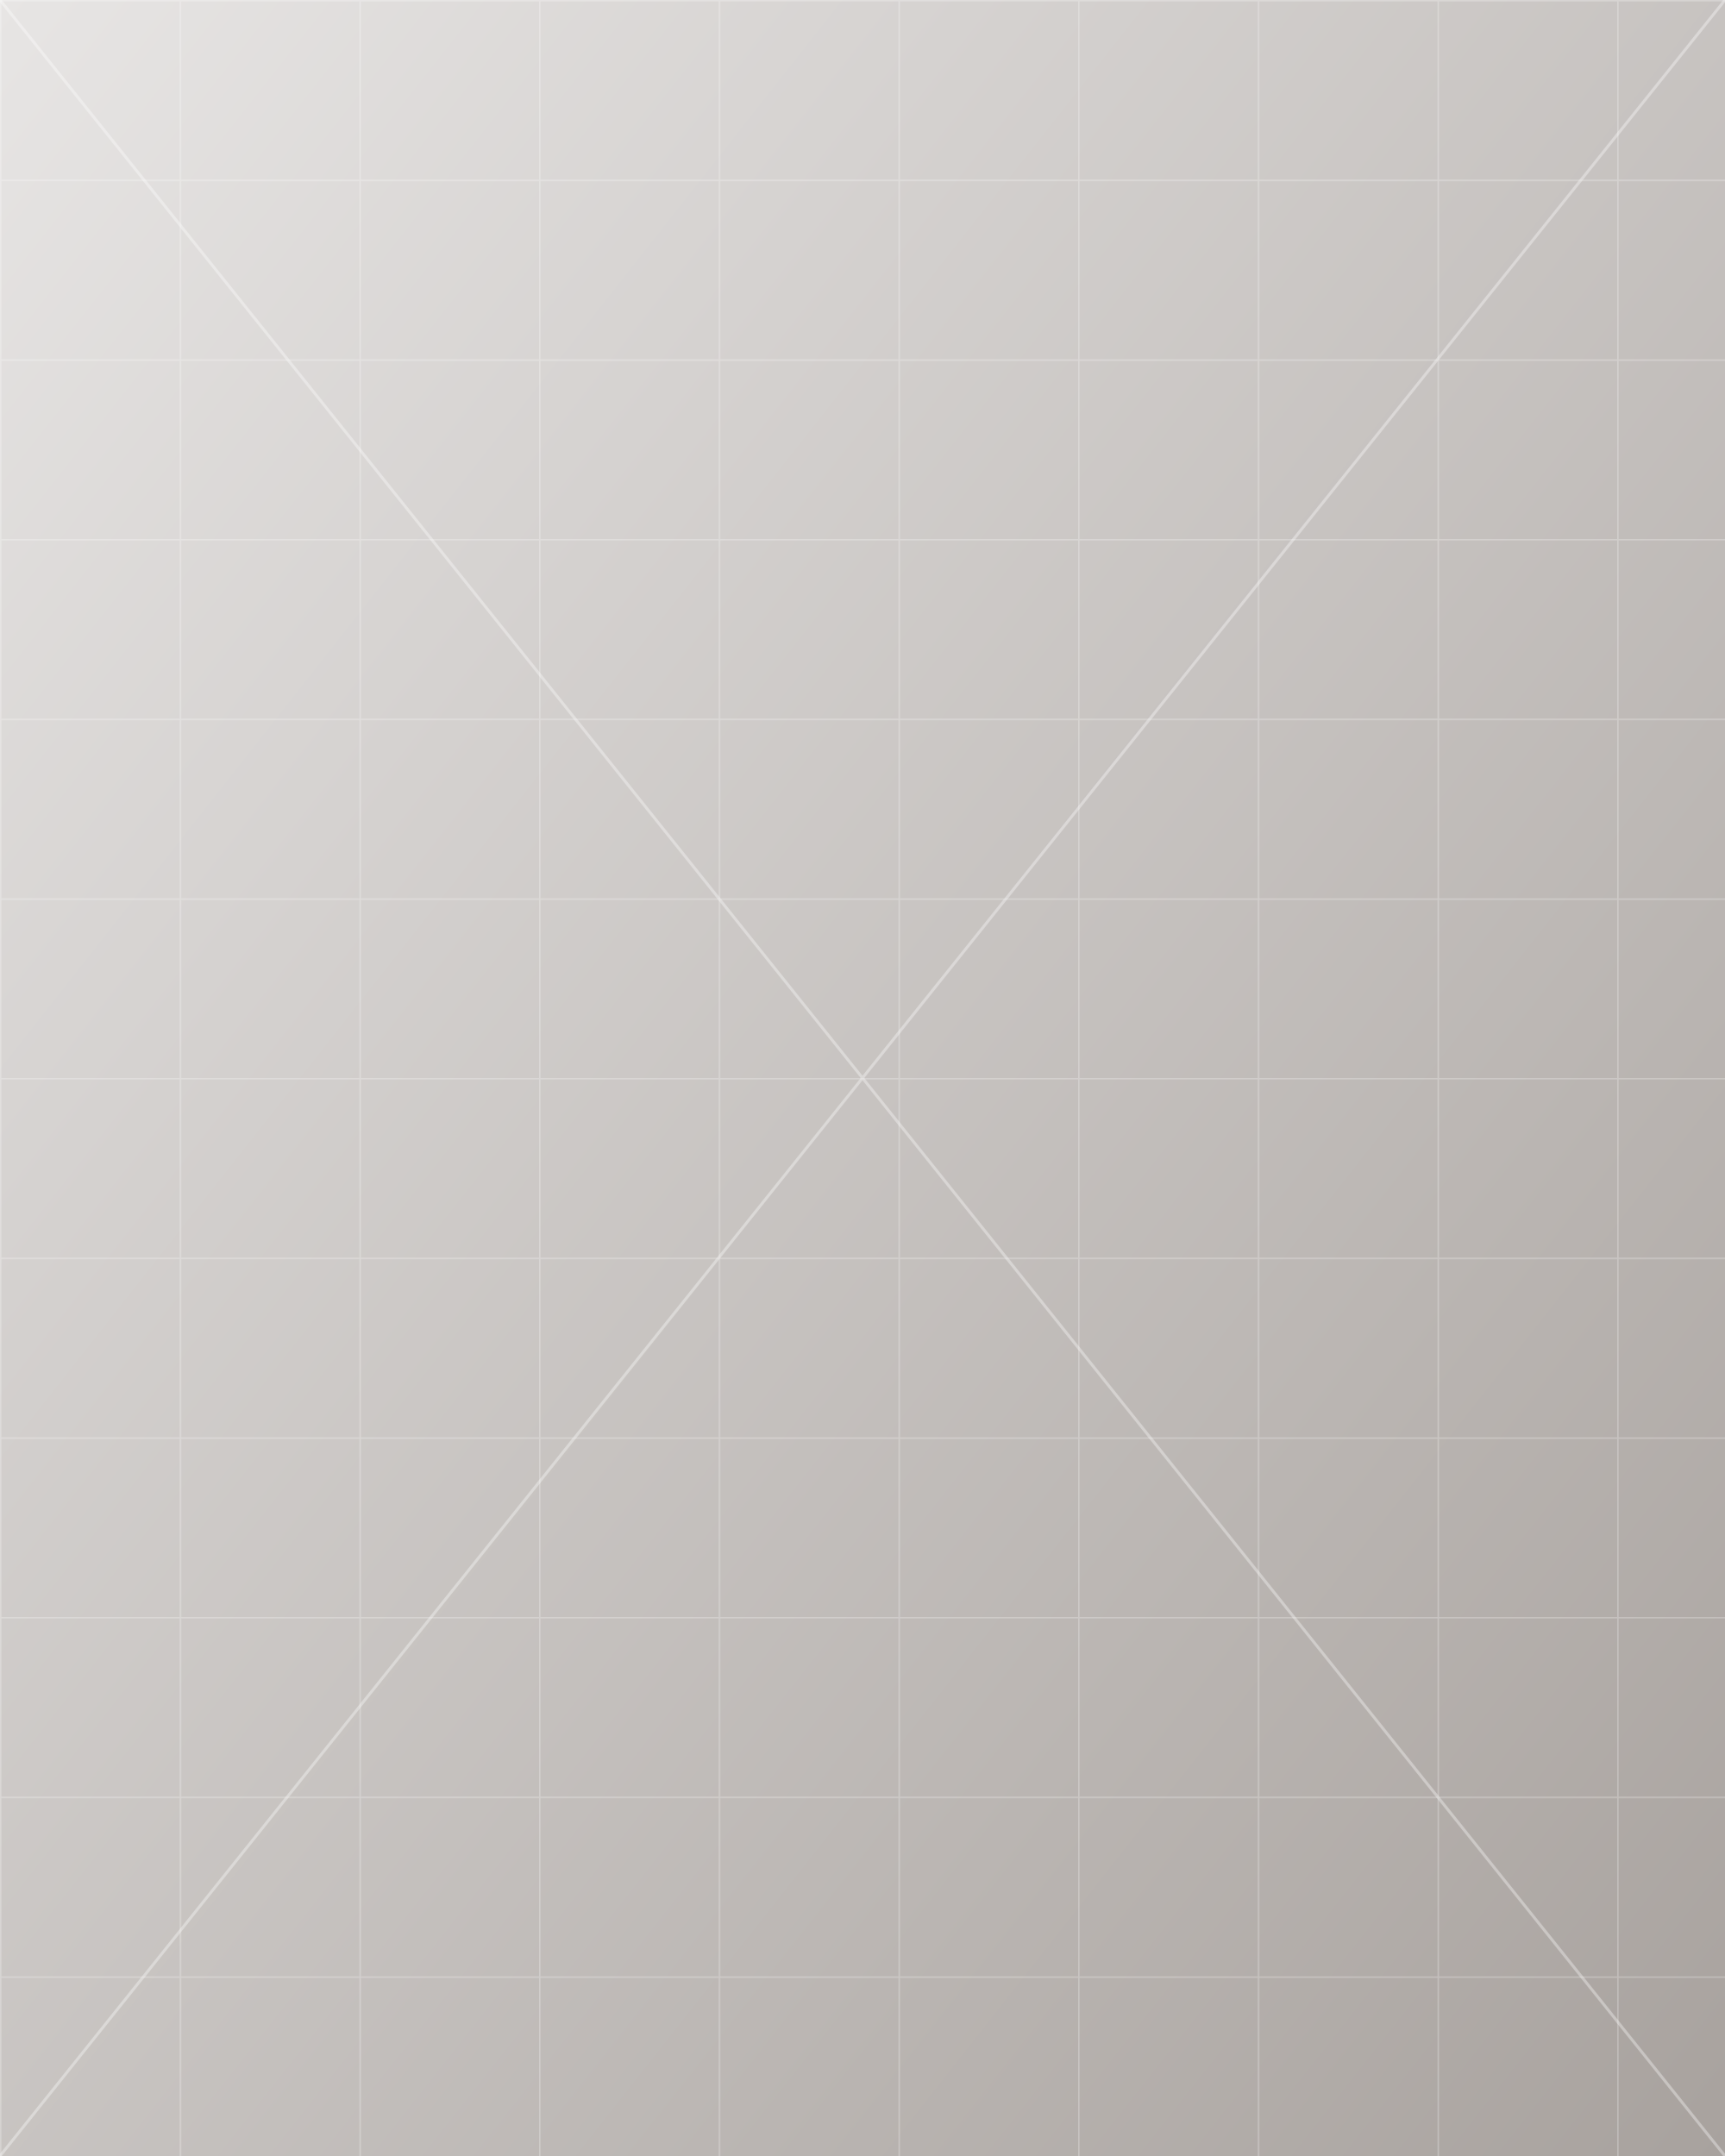
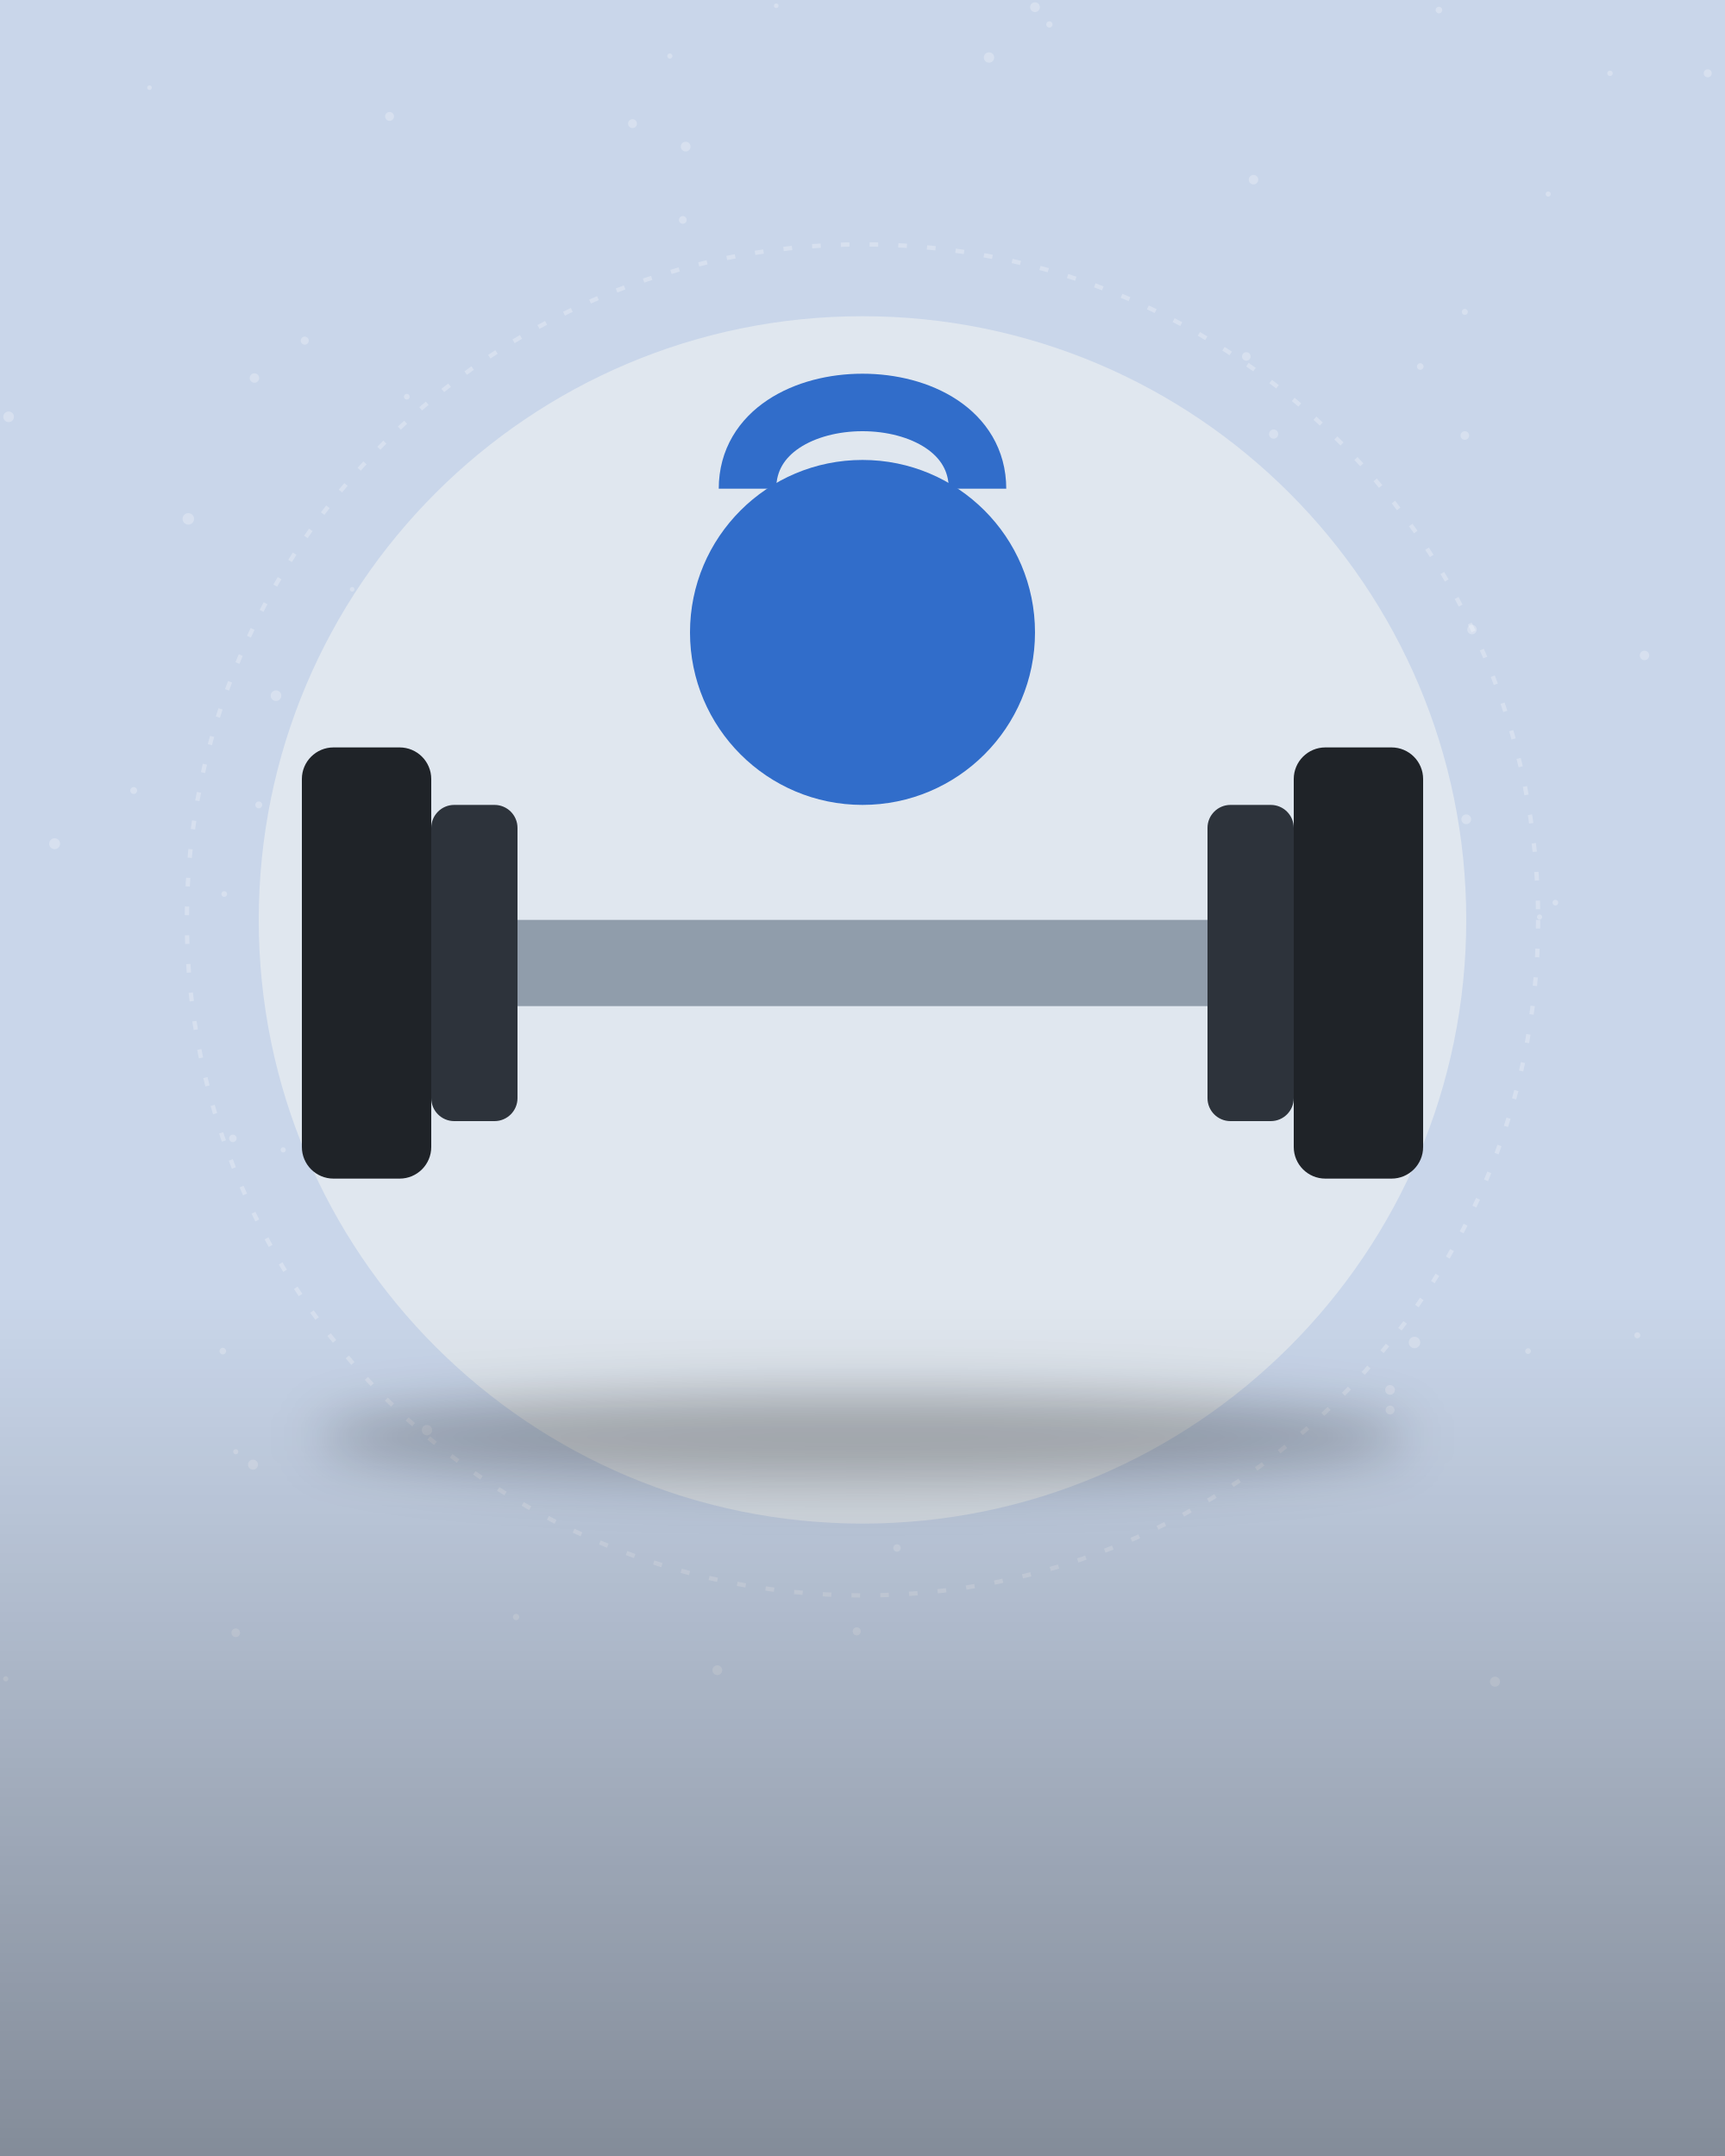
- <svg xmlns="http://www.w3.org/2000/svg" width="1200" height="1500" viewBox="0 0 1200 1500" role="img" aria-label="tile-training 1200x1500 占位图">
+ <svg xmlns="http://www.w3.org/2000/svg" width="1200" height="1500" viewBox="0 0 1200 1500" role="img" aria-label="品类卡 训练: 哑铃与壶铃">
  <defs>
-     <linearGradient id="g" x1="0" y1="0" x2="1" y2="1">
-       <stop offset="0" stop-color="#e7e5e4" />
-       <stop offset="1" stop-color="#a8a29e" />
+     <filter id="blur" x="-30%" y="-80%" width="160%" height="260%">
+       <feGaussianBlur stdDeviation="18" />
+     </filter>
+     <linearGradient id="fade" x1="0" y1="0" x2="0" y2="1">
+       <stop offset=".6" stop-color="#000" stop-opacity="0" />
+       <stop offset="1" stop-color="#000" stop-opacity=".35" />
    </linearGradient>
-     <pattern id="p" width="125" height="125" patternUnits="userSpaceOnUse">
-       <path d="M125 0H0V125" fill="none" stroke="#ffffff" stroke-opacity=".25" stroke-width="2" />
-     </pattern>
  </defs>
-   <rect width="1200" height="1500" fill="url(#g)" />
-   <rect width="1200" height="1500" fill="url(#p)" />
-   <path d="M0 0L1200 1500M1200 0L0 1500" stroke="#ffffff" stroke-opacity=".35" stroke-width="2" />
-   <g font-family="ui-sans-serif, system-ui, sans-serif" text-anchor="middle" fill="#334155">
+   <rect x="0" y="0" width="1200" height="1500" rx="0" fill="#c9d6ea" />
+   <g>
+     <circle cx="311" cy="802" r="3.2" fill="#ffffff" fill-opacity="0.25" />
+     <circle cx="1019" cy="217" r="2.1" fill="#ffffff" fill-opacity="0.25" />
+     <circle cx="177" cy="263" r="3.3" fill="#ffffff" fill-opacity="0.25" />
+     <circle cx="156" cy="622" r="2.0" fill="#ffffff" fill-opacity="0.25" />
+     <circle cx="354" cy="505" r="3.6" fill="#ffffff" fill-opacity="0.25" />
+     <circle cx="730" cy="17" r="2.2" fill="#ffffff" fill-opacity="0.25" />
+     <circle cx="176" cy="1019" r="3.5" fill="#ffffff" fill-opacity="0.25" />
+     <circle cx="967" cy="967" r="3.4" fill="#ffffff" fill-opacity="0.25" />
+     <circle cx="1139" cy="929" r="2.1" fill="#ffffff" fill-opacity="0.25" />
+     <circle cx="1020" cy="570" r="3.4" fill="#ffffff" fill-opacity="0.25" />
+     <circle cx="677" cy="503" r="2.4" fill="#ffffff" fill-opacity="0.25" />
+     <circle cx="516" cy="367" r="1.8" fill="#ffffff" fill-opacity="0.25" />
+     <circle cx="984" cy="934" r="4.0" fill="#ffffff" fill-opacity="0.25" />
+     <circle cx="829" cy="648" r="3.4" fill="#ffffff" fill-opacity="0.25" />
+     <circle cx="162" cy="792" r="2.6" fill="#ffffff" fill-opacity="0.25" />
+     <circle cx="212" cy="237" r="2.8" fill="#ffffff" fill-opacity="0.25" />
+     <circle cx="304" cy="538" r="3.0" fill="#ffffff" fill-opacity="0.25" />
+     <circle cx="475" cy="153" r="2.7" fill="#ffffff" fill-opacity="0.25" />
+     <circle cx="283" cy="276" r="2.0" fill="#ffffff" fill-opacity="0.25" />
+     <circle cx="440" cy="86" r="3.1" fill="#ffffff" fill-opacity="0.25" />
+     <circle cx="1144" cy="456" r="3.3" fill="#ffffff" fill-opacity="0.25" />
+     <circle cx="1120" cy="51" r="1.9" fill="#ffffff" fill-opacity="0.25" />
+     <circle cx="967" cy="981" r="3.1" fill="#ffffff" fill-opacity="0.25" />
+     <circle cx="192" cy="484" r="3.7" fill="#ffffff" fill-opacity="0.25" />
+     <circle cx="1063" cy="940" r="2.0" fill="#ffffff" fill-opacity="0.25" />
+     <circle cx="1024" cy="438" r="3.3" fill="#ffffff" fill-opacity="0.25" />
+     <circle cx="164" cy="1136" r="3.0" fill="#ffffff" fill-opacity="0.25" />
+     <circle cx="867" cy="248" r="3.0" fill="#ffffff" fill-opacity="0.25" />
+     <circle cx="697" cy="692" r="2.4" fill="#ffffff" fill-opacity="0.25" />
+     <circle cx="873" cy="399" r="2.2" fill="#ffffff" fill-opacity="0.25" />
+     <circle cx="197" cy="800" r="1.8" fill="#ffffff" fill-opacity="0.25" />
+     <circle cx="271" cy="81" r="3.1" fill="#ffffff" fill-opacity="0.25" />
+     <circle cx="667" cy="636" r="1.6" fill="#ffffff" fill-opacity="0.25" />
+     <circle cx="528" cy="401" r="1.7" fill="#ffffff" fill-opacity="0.25" />
+     <circle cx="4" cy="1168" r="1.8" fill="#ffffff" fill-opacity="0.25" />
+     <circle cx="362" cy="315" r="3.0" fill="#ffffff" fill-opacity="0.25" />
+     <circle cx="93" cy="550" r="2.4" fill="#ffffff" fill-opacity="0.25" />
+     <circle cx="1001" cy="7" r="2.3" fill="#ffffff" fill-opacity="0.25" />
+     <circle cx="596" cy="1135" r="2.8" fill="#ffffff" fill-opacity="0.25" />
+     <circle cx="569" cy="783" r="2.2" fill="#ffffff" fill-opacity="0.25" />
+     <circle cx="38" cy="587" r="3.8" fill="#ffffff" fill-opacity="0.25" />
+     <circle cx="886" cy="302" r="3.2" fill="#ffffff" fill-opacity="0.25" />
+     <circle cx="1019" cy="303" r="3.0" fill="#ffffff" fill-opacity="0.25" />
+     <circle cx="427" cy="286" r="2.2" fill="#ffffff" fill-opacity="0.25" />
+     <circle cx="245" cy="410" r="1.6" fill="#ffffff" fill-opacity="0.25" />
+     <circle cx="477" cy="102" r="3.4" fill="#ffffff" fill-opacity="0.25" />
+     <circle cx="720" cy="5" r="3.4" fill="#ffffff" fill-opacity="0.25" />
+     <circle cx="229" cy="562" r="2.9" fill="#ffffff" fill-opacity="0.25" />
+     <circle cx="399" cy="339" r="2.6" fill="#ffffff" fill-opacity="0.25" />
+     <circle cx="164" cy="1010" r="1.8" fill="#ffffff" fill-opacity="0.25" />
+     <circle cx="988" cy="255" r="2.3" fill="#ffffff" fill-opacity="0.25" />
+     <circle cx="466" cy="39" r="1.8" fill="#ffffff" fill-opacity="0.25" />
+     <circle cx="433" cy="517" r="3.7" fill="#ffffff" fill-opacity="0.25" />
+     <circle cx="1188" cy="51" r="2.8" fill="#ffffff" fill-opacity="0.25" />
+     <circle cx="155" cy="940" r="2.3" fill="#ffffff" fill-opacity="0.25" />
+     <circle cx="1071" cy="638" r="1.8" fill="#ffffff" fill-opacity="0.25" />
+     <circle cx="6" cy="290" r="3.7" fill="#ffffff" fill-opacity="0.25" />
+     <circle cx="180" cy="560" r="2.4" fill="#ffffff" fill-opacity="0.25" />
+     <circle cx="414" cy="938" r="2.0" fill="#ffffff" fill-opacity="0.25" />
+     <circle cx="862" cy="780" r="3.8" fill="#ffffff" fill-opacity="0.25" />
+     <circle cx="624" cy="1077" r="2.6" fill="#ffffff" fill-opacity="0.25" />
+     <circle cx="688" cy="726" r="3.6" fill="#ffffff" fill-opacity="0.25" />
+     <circle cx="1077" cy="135" r="1.8" fill="#ffffff" fill-opacity="0.25" />
+     <circle cx="641" cy="951" r="2.8" fill="#ffffff" fill-opacity="0.25" />
+     <circle cx="359" cy="1125" r="2.2" fill="#ffffff" fill-opacity="0.25" />
+     <circle cx="104" cy="61" r="1.6" fill="#ffffff" fill-opacity="0.25" />
+     <circle cx="872" cy="125" r="3.3" fill="#ffffff" fill-opacity="0.25" />
+     <circle cx="1040" cy="1170" r="3.5" fill="#ffffff" fill-opacity="0.25" />
+     <circle cx="509" cy="728" r="3.6" fill="#ffffff" fill-opacity="0.25" />
+     <circle cx="859" cy="340" r="3.4" fill="#ffffff" fill-opacity="0.25" />
+     <circle cx="131" cy="361" r="4.0" fill="#ffffff" fill-opacity="0.25" />
+     <circle cx="565" cy="313" r="3.5" fill="#ffffff" fill-opacity="0.25" />
+     <circle cx="540" cy="4" r="1.6" fill="#ffffff" fill-opacity="0.25" />
+     <circle cx="311" cy="388" r="3.8" fill="#ffffff" fill-opacity="0.25" />
+     <circle cx="297" cy="995" r="3.6" fill="#ffffff" fill-opacity="0.25" />
+     <circle cx="499" cy="1162" r="3.4" fill="#ffffff" fill-opacity="0.25" />
+     <circle cx="581" cy="306" r="2.7" fill="#ffffff" fill-opacity="0.25" />
+     <circle cx="1082" cy="628" r="2.0" fill="#ffffff" fill-opacity="0.25" />
+     <circle cx="451" cy="557" r="2.0" fill="#ffffff" fill-opacity="0.25" />
+     <circle cx="688" cy="40" r="3.6" fill="#ffffff" fill-opacity="0.25" />
  </g>
+   <circle cx="600" cy="640" r="420" fill="#e0e7ef" />
+   <circle cx="600" cy="640" r="470" fill="none" stroke="#ffffff" stroke-opacity=".25" stroke-width="3" stroke-dasharray="6 14" />
+   <ellipse cx="600" cy="1000" rx="380" ry="30" fill="#000" fill-opacity="0.25" filter="url(#blur)" />
+   <rect x="250" y="640" width="700" height="60" rx="20" fill="#909dab" />
+   <rect x="210" y="520" width="90" height="300" rx="22" fill="#1f2328" />
+   <rect x="900" y="520" width="90" height="300" rx="22" fill="#1f2328" />
+   <rect x="300" y="560" width="60" height="220" rx="16" fill="#2d333b" />
+   <rect x="840" y="560" width="60" height="220" rx="16" fill="#2d333b" />
+   <path d="M520 340 C520 260 680 260 680 340" fill="none" stroke="#316dca" stroke-width="40" />
+   <circle cx="600" cy="440" r="120" fill="#316dca" />
+   <rect x="0" y="0" width="1200" height="1500" rx="0" fill="url(#fade)" />
</svg>
